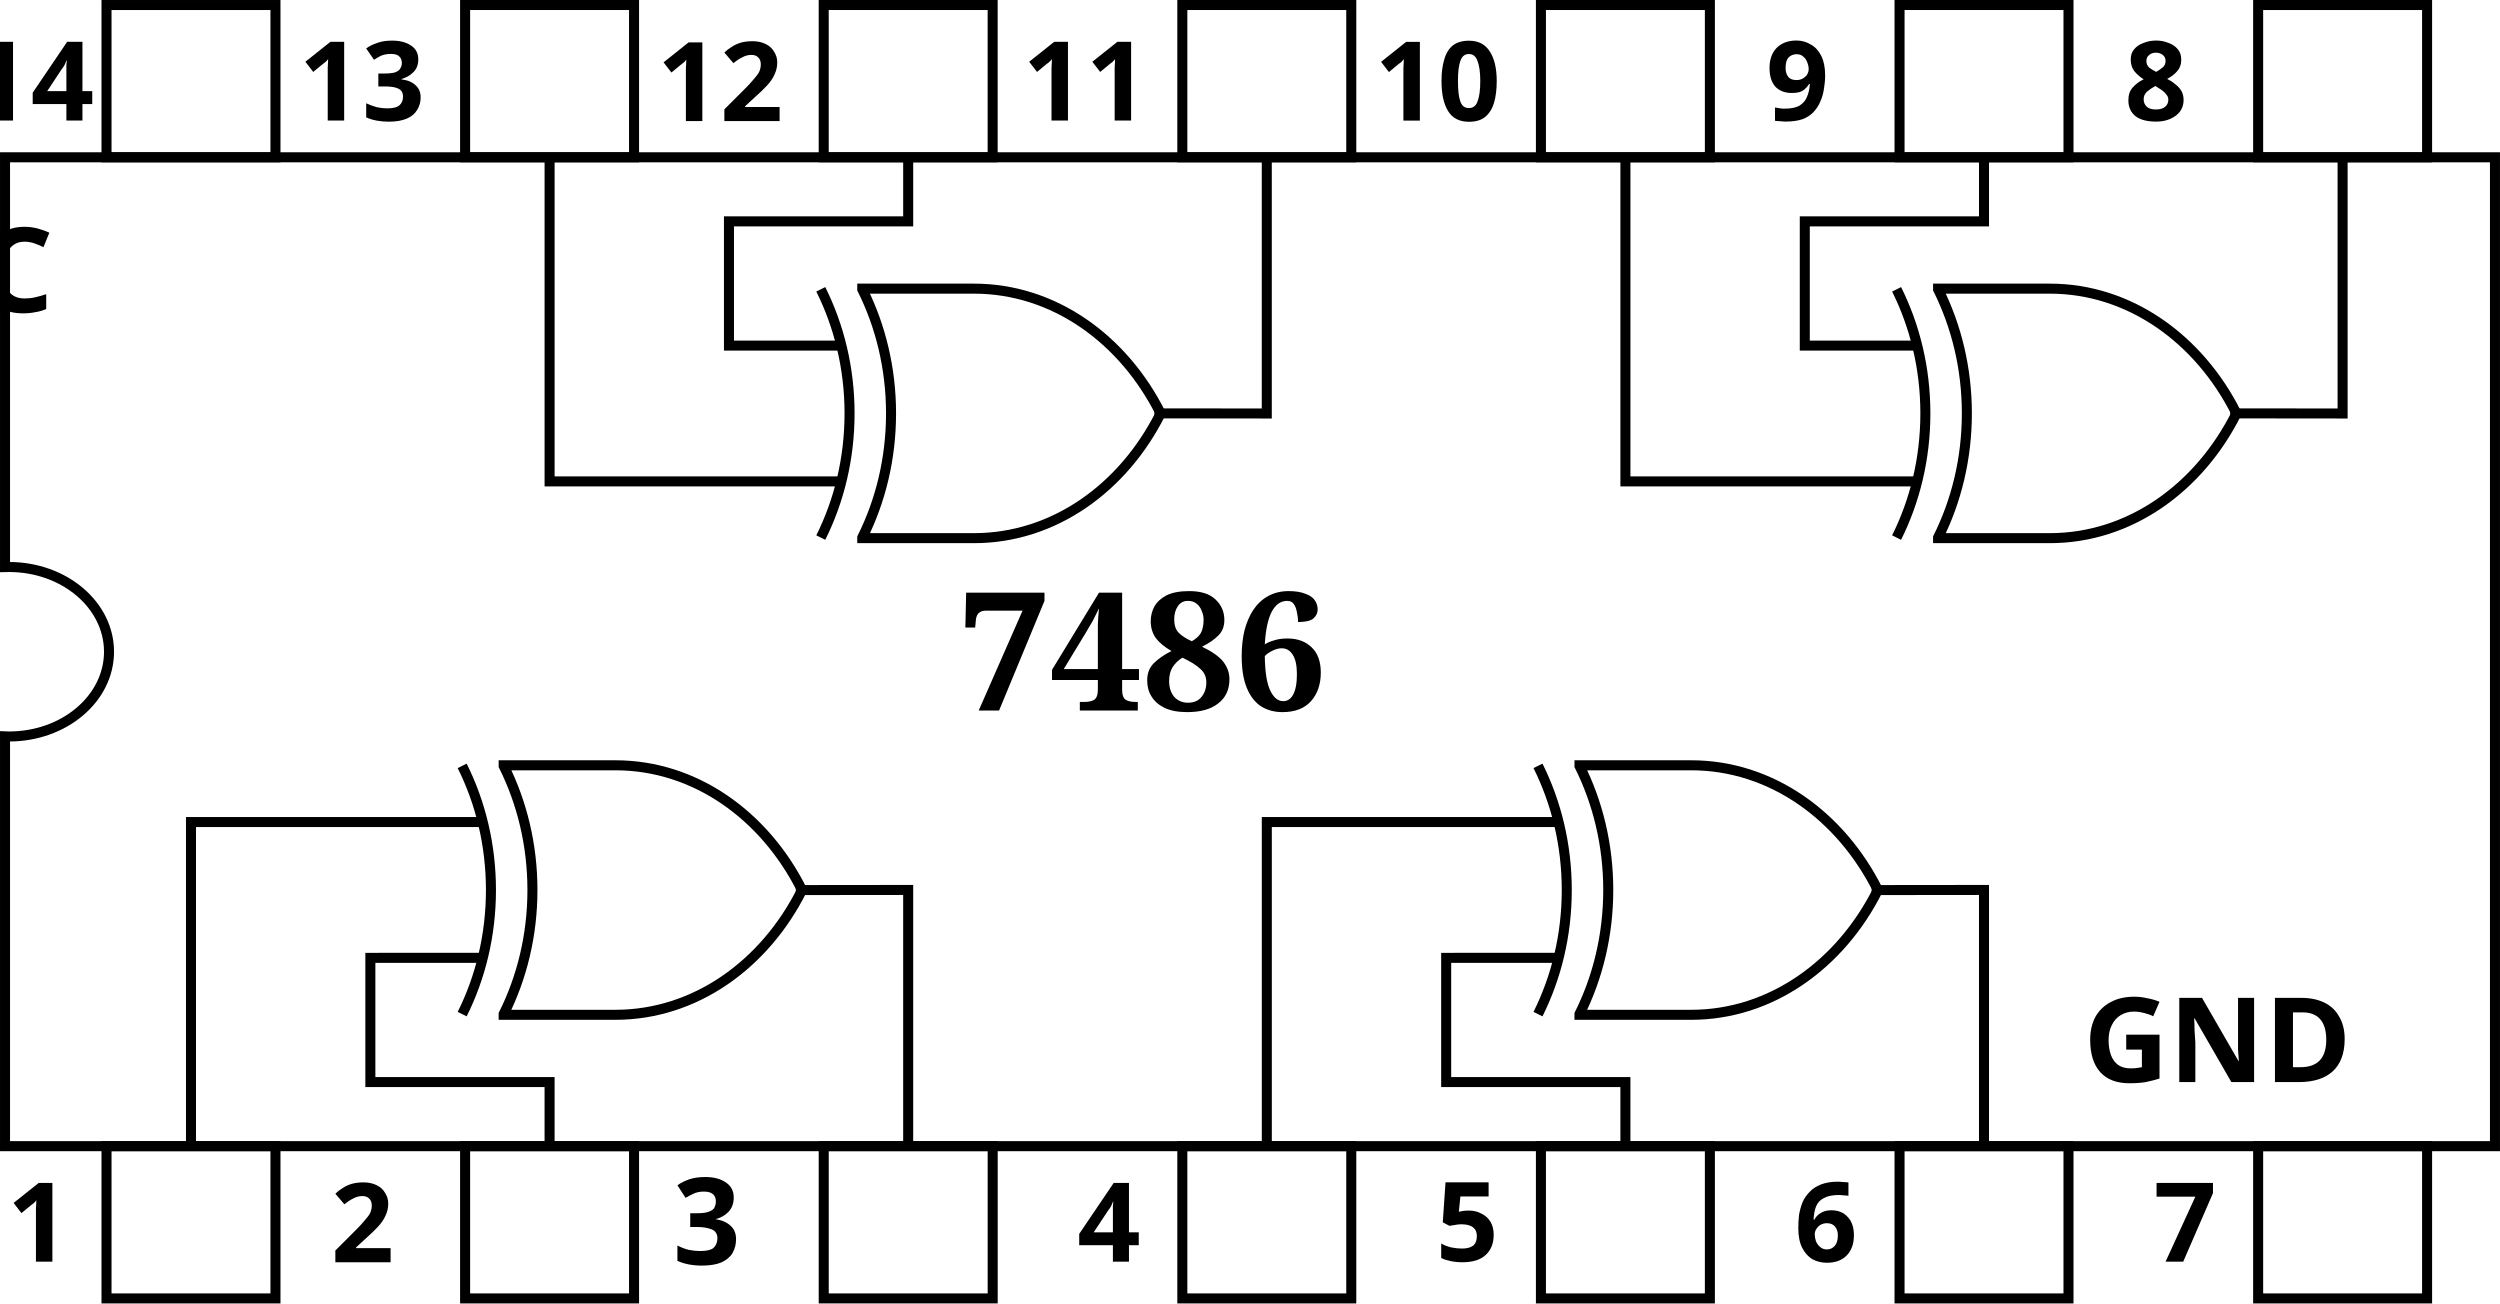
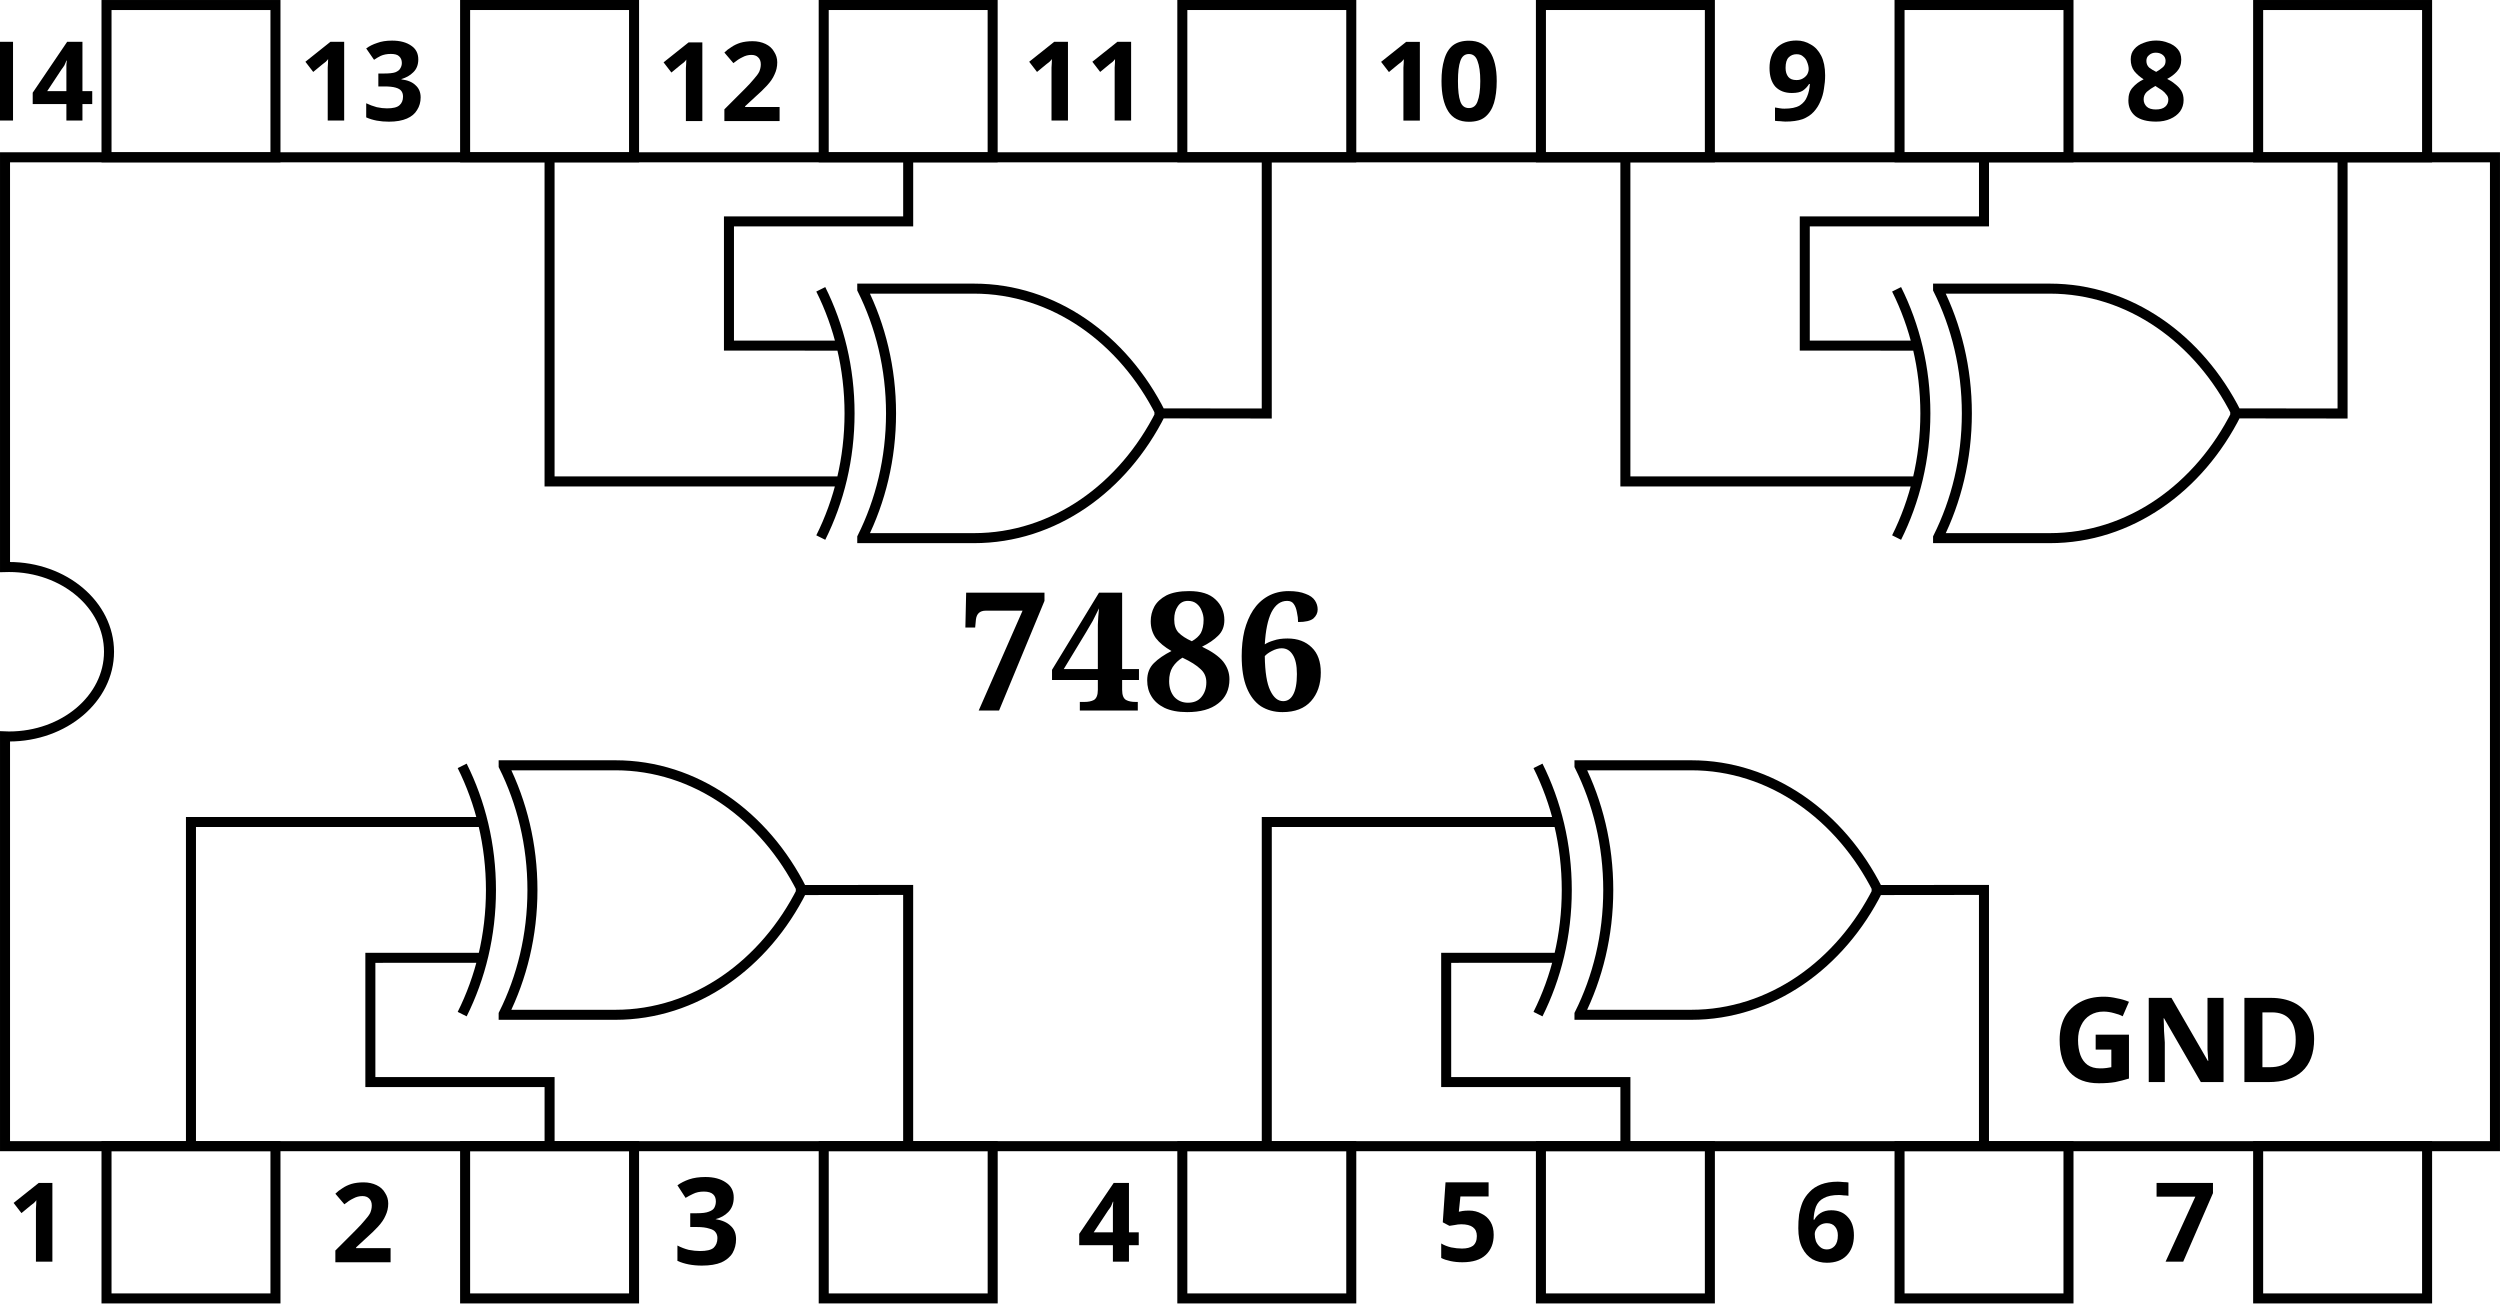
<svg xmlns="http://www.w3.org/2000/svg" width="99.736mm" height="52mm" viewBox="0 0 99.736 52" version="1.1" id="svg12501">
  <defs id="defs12498" />
  <g id="layer1" transform="translate(-11.34259,-44.35223)">
    <g id="g7977" style="stroke:#000000;stroke-opacity:1" transform="translate(11.20989,43.9997)">
+       <path id="rect61-91-43-0-9" style="stroke:#000000;stroke-opacity:1;fill:none;stroke-width:0.4;stroke-dasharray:none" d="M 0.333,46.078 H 99.668 V 6.628 H 0.333 V 22.975 a 3.989,3.381 0 0 1 0.159,-0.002 3.989,3.381 0 0 1 3.99,3.38 3.989,3.381 0 0 1 -3.99,3.381 3.989,3.381 0 0 1 -0.159,-0.004 z" />
      <g id="g7907" style="stroke:#000000;stroke-width:0.4;stroke-dasharray:none;stroke-opacity:1">
        <g id="g7698" style="stroke:#000000;stroke-width:0.4;stroke-dasharray:none;stroke-opacity:1" transform="translate(0,0.2198373)">
          <rect style="fill:none;fill-opacity:1;stroke:#000000;stroke-width:0.4;stroke-dasharray:none;stroke-opacity:1" id="rect53372-9-6-5" width="6.74" height="6.075" x="90.22" y="0.333" />
          <text xml:space="preserve" style="font-style:normal;font-variant:normal;font-weight:bold;font-stretch:normal;font-size:4.404px;font-family:sans;-inkscape-font-specification:'sans Bold';text-align:center;text-anchor:middle;fill:#000000;fill-opacity:1;stroke:none;stroke-width:0;stroke-dasharray:none;stroke-opacity:1" x="93.592" y="4.94" id="text53376-0-2-9">
            <tspan id="tspan53374-4-9-4" style="font-size:4.404px;fill:#000000;fill-opacity:1;stroke:none;stroke-width:0;stroke-dasharray:none;stroke-opacity:1" x="93.592" y="4.94">8</tspan>
            <tspan style="font-size:4.404px;fill:#000000;fill-opacity:1;stroke:none;stroke-width:0;stroke-dasharray:none;stroke-opacity:1" x="93.592" y="10.445" id="tspan54525-12-6" />
          </text>
        </g>
        <g id="g7704" style="stroke:#000000;stroke-width:0.4;stroke-dasharray:none;stroke-opacity:1" transform="translate(3.4968058e-6,0.0663045)">
          <rect style="fill:none;fill-opacity:1;stroke:#000000;stroke-width:0.4;stroke-dasharray:none;stroke-opacity:1" id="rect53372-9-5-7-2" width="6.74" height="6.075" x="75.914" y="0.486" />
          <text xml:space="preserve" style="font-style:normal;font-variant:normal;font-weight:bold;font-stretch:normal;font-size:4.404px;font-family:sans;-inkscape-font-specification:'sans Bold';text-align:center;text-anchor:middle;fill:#000000;fill-opacity:1;stroke:none;stroke-width:0;stroke-dasharray:none;stroke-opacity:1" x="79.293" y="5.091" id="text53376-0-1-0-2">
            <tspan id="tspan53374-4-2-9-4" style="font-size:4.404px;fill:#000000;fill-opacity:1;stroke:none;stroke-width:0;stroke-dasharray:none;stroke-opacity:1" x="79.293" y="5.091">9</tspan>
            <tspan style="font-size:4.404px;fill:#000000;fill-opacity:1;stroke:none;stroke-width:0;stroke-dasharray:none;stroke-opacity:1" x="79.293" y="10.596" id="tspan54525-9-3-7" />
          </text>
        </g>
        <g id="g7710" style="stroke:#000000;stroke-width:0.4;stroke-dasharray:none;stroke-opacity:1" transform="translate(6.9936117e-6,0.06630385)">
          <rect style="fill:none;fill-opacity:1;stroke:#000000;stroke-width:0.4;stroke-dasharray:none;stroke-opacity:1" id="rect53372-9-3-6-5" width="6.74" height="6.075" x="61.607" y="0.486" />
          <text xml:space="preserve" style="font-style:normal;font-variant:normal;font-weight:bold;font-stretch:normal;font-size:4.404px;font-family:sans;-inkscape-font-specification:'sans Bold';text-align:center;text-anchor:middle;fill:#000000;fill-opacity:1;stroke:none;stroke-width:0;stroke-dasharray:none;stroke-opacity:1" x="64.929" y="5.098" id="text53376-0-8-0-4">
            <tspan id="tspan53374-4-0-6-8" style="font-size:4.404px;fill:#000000;fill-opacity:1;stroke:none;stroke-width:0;stroke-dasharray:none;stroke-opacity:1" x="64.929" y="5.098">10</tspan>
            <tspan style="font-size:4.404px;fill:#000000;fill-opacity:1;stroke:none;stroke-width:0;stroke-dasharray:none;stroke-opacity:1" x="64.929" y="10.602" id="tspan54525-92-2-1" />
          </text>
        </g>
        <g id="g7776" style="stroke:#000000;stroke-width:0.4;stroke-dasharray:none;stroke-opacity:1" transform="translate(1.0490417e-5,0.0663045)">
          <rect style="fill:none;fill-opacity:1;stroke:#000000;stroke-width:0.4;stroke-dasharray:none;stroke-opacity:1" id="rect53372-9-1-6-6-8" width="6.74" height="6.075" x="47.301" y="0.486" />
          <text xml:space="preserve" style="font-style:normal;font-variant:normal;font-weight:bold;font-stretch:normal;font-size:4.404px;font-family:sans;-inkscape-font-specification:'sans Bold';text-align:center;text-anchor:middle;fill:#000000;fill-opacity:1;stroke:none;stroke-width:0;stroke-dasharray:none;stroke-opacity:1" x="50.891" y="5.096" id="text53376-0-87-1-9">
            <tspan id="tspan53374-4-4-8-3" style="font-size:4.404px;fill:#000000;fill-opacity:1;stroke:none;stroke-width:0;stroke-dasharray:none;stroke-opacity:1" x="50.891" y="5.096">11</tspan>
            <tspan style="font-size:4.404px;fill:#000000;fill-opacity:1;stroke:none;stroke-width:0;stroke-dasharray:none;stroke-opacity:1" x="50.891" y="10.6" id="tspan54525-1-7-6" />
          </text>
        </g>
        <g id="g7782" style="stroke:#000000;stroke-width:0.4;stroke-dasharray:none;stroke-opacity:1" transform="translate(6.3578288e-6,0.06630385)">
          <rect style="fill:none;fill-opacity:1;stroke:#000000;stroke-width:0.4;stroke-dasharray:none;stroke-opacity:1" id="rect53372-9-1-6-0" width="6.74" height="6.075" x="32.994" y="0.486" />
          <text xml:space="preserve" style="font-style:normal;font-variant:normal;font-weight:bold;font-stretch:normal;font-size:4.404px;font-family:sans;-inkscape-font-specification:'sans Bold';text-align:center;text-anchor:middle;fill:#000000;fill-opacity:1;stroke:none;stroke-width:0;stroke-dasharray:none;stroke-opacity:1" x="36.307" y="5.118" id="text53376-0-5-0-2">
            <tspan id="tspan53374-4-5-2-1" style="font-size:4.404px;fill:#000000;fill-opacity:1;stroke:none;stroke-width:0;stroke-dasharray:none;stroke-opacity:1" x="36.307" y="5.118">12</tspan>
            <tspan style="font-size:4.404px;fill:#000000;fill-opacity:1;stroke:none;stroke-width:0;stroke-dasharray:none;stroke-opacity:1" x="36.307" y="10.622" id="tspan54525-0-3-0" />
          </text>
        </g>
        <g id="g7788" style="stroke:#000000;stroke-width:0.4;stroke-dasharray:none;stroke-opacity:1" transform="translate(-1.5894572e-6,0.06630322)">
          <rect style="fill:none;fill-opacity:1;stroke:#000000;stroke-width:0.4;stroke-dasharray:none;stroke-opacity:1" id="rect53372-9-38-92-1" width="6.74" height="6.075" x="18.688" y="0.486" />
          <text xml:space="preserve" style="font-style:normal;font-variant:normal;font-weight:bold;font-stretch:normal;font-size:4.404px;font-family:sans;-inkscape-font-specification:'sans Bold';text-align:center;text-anchor:middle;fill:#000000;fill-opacity:1;stroke:none;stroke-width:0;stroke-dasharray:none;stroke-opacity:1" x="22.016" y="5.096" id="text53376-0-6-5-1">
            <tspan id="tspan53374-4-48-92-0" style="font-size:4.404px;fill:#000000;fill-opacity:1;stroke:none;stroke-width:0;stroke-dasharray:none;stroke-opacity:1" x="22.016" y="5.096">13</tspan>
            <tspan style="font-size:4.404px;fill:#000000;fill-opacity:1;stroke:none;stroke-width:0;stroke-dasharray:none;stroke-opacity:1" x="22.016" y="10.6" id="tspan54525-5-2-8" />
          </text>
        </g>
        <g id="g7793" style="stroke:#000000;stroke-width:0.4;stroke-dasharray:none;stroke-opacity:1">
          <rect style="fill:none;fill-opacity:1;stroke:#000000;stroke-width:0.4;stroke-dasharray:none;stroke-opacity:1" id="rect53372-5-2" width="6.74" height="6.075" x="4.382" y="0.553" />
          <text xml:space="preserve" style="font-style:normal;font-variant:normal;font-weight:bold;font-stretch:normal;font-size:4.404px;font-family:sans;-inkscape-font-specification:'sans Bold';text-align:center;text-anchor:middle;fill:#000000;fill-opacity:1;stroke:none;stroke-width:0;stroke-dasharray:none;stroke-opacity:1" x="7.659" y="5.162" id="text53376-3-5">
            <tspan id="tspan53374-5-4" style="font-size:4.404px;fill:#000000;fill-opacity:1;stroke:none;stroke-width:0;stroke-dasharray:none;stroke-opacity:1" x="7.659" y="5.162">14</tspan>
          </text>
        </g>
      </g>
      <g id="g7871" style="stroke:#000000;stroke-width:0.4;stroke-dasharray:none;stroke-opacity:1" transform="translate(0,-0.1066333)">
        <g id="g7830" style="stroke:#000000;stroke-width:0.4;stroke-dasharray:none;stroke-opacity:1">
          <rect style="fill:none;fill-opacity:1;stroke:#000000;stroke-width:0.4;stroke-dasharray:none;stroke-opacity:1" id="rect53372-9-29-6-6" width="6.74" height="6.075" x="90.22" y="46.184" />
          <text xml:space="preserve" style="font-style:normal;font-variant:normal;font-weight:bold;font-stretch:normal;font-size:4.404px;font-family:sans;-inkscape-font-specification:'sans Bold';text-align:center;text-anchor:middle;fill:#000000;fill-opacity:1;stroke:none;stroke-width:0;stroke-dasharray:none;stroke-opacity:1" x="93.603" y="50.794" id="text53376-0-60-1-4">
            <tspan style="font-size:4.404px;fill:#000000;fill-opacity:1;stroke:none;stroke-width:0;stroke-dasharray:none;stroke-opacity:1" x="93.603" y="50.794" id="tspan54525-3-2-6">7</tspan>
          </text>
        </g>
        <g id="g7825" style="stroke:#000000;stroke-width:0.4;stroke-dasharray:none;stroke-opacity:1">
          <rect style="fill:none;fill-opacity:1;stroke:#000000;stroke-width:0.4;stroke-dasharray:none;stroke-opacity:1" id="rect53372-9-5-4-9-5" width="6.74" height="6.075" x="75.914" y="46.184" />
          <text xml:space="preserve" style="font-style:normal;font-variant:normal;font-weight:bold;font-stretch:normal;font-size:4.404px;font-family:sans;-inkscape-font-specification:'sans Bold';text-align:center;text-anchor:middle;fill:#000000;fill-opacity:1;stroke:none;stroke-width:0;stroke-dasharray:none;stroke-opacity:1" x="79.279" y="50.789" id="text53376-0-1-3-3-8">
            <tspan style="font-size:4.404px;fill:#000000;fill-opacity:1;stroke:none;stroke-width:0;stroke-dasharray:none;stroke-opacity:1" x="79.279" y="50.789" id="tspan54525-9-4-1-6">6</tspan>
          </text>
        </g>
        <g id="g7820" style="stroke:#000000;stroke-width:0.4;stroke-dasharray:none;stroke-opacity:1">
          <rect style="fill:none;fill-opacity:1;stroke:#000000;stroke-width:0.4;stroke-dasharray:none;stroke-opacity:1" id="rect53372-9-3-1-9-8" width="6.74" height="6.075" x="61.607" y="46.184" />
          <text xml:space="preserve" style="font-style:normal;font-variant:normal;font-weight:bold;font-stretch:normal;font-size:4.404px;font-family:sans;-inkscape-font-specification:'sans Bold';text-align:center;text-anchor:middle;fill:#000000;fill-opacity:1;stroke:none;stroke-width:0;stroke-dasharray:none;stroke-opacity:1" x="64.971" y="50.772" id="text53376-0-8-9-4-4">
            <tspan style="font-size:4.404px;fill:#000000;fill-opacity:1;stroke:none;stroke-width:0;stroke-dasharray:none;stroke-opacity:1" x="64.971" y="50.772" id="tspan54525-92-0-7-7">5</tspan>
          </text>
        </g>
        <g id="g7815" style="stroke:#000000;stroke-width:0.4;stroke-dasharray:none;stroke-opacity:1">
          <rect style="fill:none;fill-opacity:1;stroke:#000000;stroke-width:0.4;stroke-dasharray:none;stroke-opacity:1" id="rect53372-4-9-4" width="6.74" height="6.075" x="47.301" y="46.184" />
          <text xml:space="preserve" style="font-style:normal;font-variant:normal;font-weight:bold;font-stretch:normal;font-size:4.404px;font-family:sans;-inkscape-font-specification:'sans Bold';text-align:center;text-anchor:middle;fill:#000000;fill-opacity:1;stroke:none;stroke-width:0;stroke-dasharray:none;stroke-opacity:1" x="50.671" y="50.794" id="text53376-0-87-5-4-0">
            <tspan style="font-size:4.404px;fill:#000000;fill-opacity:1;stroke:none;stroke-width:0;stroke-dasharray:none;stroke-opacity:1" x="50.671" y="50.794" id="tspan54525-1-2-5-6">4</tspan>
          </text>
        </g>
        <g id="g7810" style="stroke:#000000;stroke-width:0.4;stroke-dasharray:none;stroke-opacity:1" transform="matrix(1.000355,0,0,0.9963328,-0.01291478,0.1655308)">
          <rect style="fill:none;fill-opacity:1;stroke:#000000;stroke-width:0.4;stroke-dasharray:none;stroke-opacity:1" id="rect53372-9-1-4-8-9" width="6.738" height="6.098" x="32.996" y="46.187" />
          <text xml:space="preserve" style="font-style:normal;font-variant:normal;font-weight:bold;font-stretch:normal;font-size:4.797px;font-family:sans;-inkscape-font-specification:'sans Bold';text-align:center;text-anchor:middle;fill:#000000;fill-opacity:1;stroke:none;stroke-width:0;stroke-dasharray:none;stroke-opacity:1" x="36.697" y="50.469" id="text53376-0-5-1-3-9" transform="scale(0.9910677,1.009013)">
            <tspan id="tspan53374-4-5-7-6-0" style="font-size:4.797px;fill:#000000;fill-opacity:1;stroke:none;stroke-width:0;stroke-dasharray:none;stroke-opacity:1" x="36.697" y="50.469">3</tspan>
            <tspan style="font-size:4.797px;fill:#000000;fill-opacity:1;stroke:none;stroke-width:0;stroke-dasharray:none;stroke-opacity:1" x="36.697" y="56.465" id="tspan54525-0-7-1-8" />
          </text>
        </g>
        <g id="g7804" style="stroke:#000000;stroke-width:0.4;stroke-dasharray:none;stroke-opacity:1">
          <rect style="fill:none;fill-opacity:1;stroke:#000000;stroke-width:0.4;stroke-dasharray:none;stroke-opacity:1" id="rect53372-9-38-9-0-3" width="6.74" height="6.075" x="18.688" y="46.184" />
          <text xml:space="preserve" style="font-style:normal;font-variant:normal;font-weight:bold;font-stretch:normal;font-size:4.404px;font-family:sans;-inkscape-font-specification:'sans Bold';text-align:center;text-anchor:middle;fill:#000000;fill-opacity:1;stroke:none;stroke-width:0;stroke-dasharray:none;stroke-opacity:1" x="22.047" y="50.816" id="text53376-0-6-1-6-4">
            <tspan id="tspan53374-4-48-9-3-0" style="font-size:4.404px;fill:#000000;fill-opacity:1;stroke:none;stroke-width:0;stroke-dasharray:none;stroke-opacity:1" x="22.047" y="50.816">2</tspan>
            <tspan style="font-size:4.404px;fill:#000000;fill-opacity:1;stroke:none;stroke-width:0;stroke-dasharray:none;stroke-opacity:1" x="22.047" y="56.32" id="tspan54525-5-1-2-3" />
          </text>
        </g>
        <g id="g7798" style="stroke:#000000;stroke-width:0.4;stroke-dasharray:none;stroke-opacity:1">
          <text xml:space="preserve" style="font-style:normal;font-variant:normal;font-weight:bold;font-stretch:normal;font-size:4.404px;font-family:sans;-inkscape-font-specification:'sans Bold';text-align:center;text-anchor:middle;fill:#000000;fill-opacity:1;stroke:none;stroke-width:0;stroke-dasharray:none;stroke-opacity:1" x="7.972" y="50.794" id="text53376-1-7-3">
            <tspan id="tspan53374-3-3-1" style="font-size:4.404px;fill:#000000;fill-opacity:1;stroke:none;stroke-width:0;stroke-dasharray:none;stroke-opacity:1" x="7.972" y="50.794">1</tspan>
          </text>
          <rect style="fill:none;fill-opacity:1;stroke:#000000;stroke-width:0.4;stroke-dasharray:none;stroke-opacity:1" id="rect53372-9-2-1-0-1" width="6.74" height="6.075" x="4.382" y="46.184" />
        </g>
      </g>
-       <path id="rect61-91-43-0-9" style="fill:none;stroke:#000000;stroke-width:0.4;stroke-dasharray:none;stroke-opacity:1" d="M 0.333,46.078 H 99.668 V 6.628 H 0.333 V 22.975 a 3.989,3.381 0 0 1 0.159,-0.002 3.989,3.381 0 0 1 3.99,3.38 3.989,3.381 0 0 1 -3.99,3.381 3.989,3.381 0 0 1 -0.159,-0.004 z" />
-     </g>
-     <g id="g7692" transform="translate(11.20989,43.94702)" style="stroke:#000000;stroke-opacity:1">
-       <text xml:space="preserve" style="font-size:4.695px;font-family:sans;-inkscape-font-specification:'sans, Normal';text-align:center;text-anchor:middle;fill:#000000;fill-opacity:1;stroke:none;stroke-width:0;stroke-dasharray:none;stroke-opacity:1" x="7.559" y="11.919" id="text10082-1">
-         <tspan id="tspan10080-9" style="font-style:normal;font-variant:normal;font-weight:bold;font-stretch:normal;font-size:4.695px;font-family:sans-serif;-inkscape-font-specification:'sans-serif Bold';fill:#000000;fill-opacity:1;stroke:none;stroke-width:0;stroke-dasharray:none;stroke-opacity:1" x="7.559" y="11.919">V<tspan style="font-size:4.695px;baseline-shift:sub;fill:#000000;fill-opacity:1;stroke:none;stroke-width:0;stroke-dasharray:none;stroke-opacity:1" id="tspan10134-6">CC</tspan>
-         </tspan>
-       </text>
-       <text xml:space="preserve" style="font-style:normal;font-variant:normal;font-weight:bold;font-stretch:normal;font-size:4.695px;font-family:sans-serif;-inkscape-font-specification:'sans-serif Bold';text-align:center;text-anchor:middle;fill:#000000;fill-opacity:1;stroke:none;stroke-width:0;stroke-dasharray:none;stroke-opacity:1" x="92.873" y="43.574" id="text10138-9">
-         <tspan id="tspan10136-3" style="fill:#000000;fill-opacity:1;stroke:none;stroke-width:0;stroke-dasharray:none;stroke-opacity:1" x="92.873" y="43.574">GND</tspan>
-       </text>
+       <g id="g7692" transform="translate(0,-0.05268)" style="stroke:#000000;stroke-opacity:1">
+         <text xml:space="preserve" style="font-size:4.695px;font-family:sans;-inkscape-font-specification:'sans, Normal';text-align:center;text-anchor:middle;fill:#000000;fill-opacity:1;stroke:none;stroke-width:0;stroke-dasharray:none;stroke-opacity:1" x="7.559" y="11.919" id="text10082-1">
+           <tspan id="tspan10080-9" style="font-style:normal;font-variant:normal;font-weight:bold;font-stretch:normal;font-size:4.695px;font-family:sans-serif;-inkscape-font-specification:'sans-serif Bold';fill:#000000;fill-opacity:1;stroke:none;stroke-width:0;stroke-dasharray:none;stroke-opacity:1" x="7.559" y="11.919">V<tspan style="font-size:4.695px;baseline-shift:sub;fill:#000000;fill-opacity:1;stroke:none;stroke-width:0;stroke-dasharray:none;stroke-opacity:1" id="tspan10134-6">CC</tspan>
+           </tspan>
+         </text>
+         <text xml:space="preserve" style="font-style:normal;font-variant:normal;font-weight:bold;font-stretch:normal;font-size:4.695px;font-family:sans-serif;-inkscape-font-specification:'sans-serif Bold';text-align:center;text-anchor:middle;fill:#000000;fill-opacity:1;stroke:none;stroke-width:0;stroke-dasharray:none;stroke-opacity:1" x="92.873" y="43.574" id="text10138-9">
+           <tspan id="tspan10136-3" style="fill:#000000;fill-opacity:1;stroke:none;stroke-width:0;stroke-dasharray:none;stroke-opacity:1" x="92.873" y="43.574">GND</tspan>
+         </text>
+       </g>
+       <g id="g23920" transform="translate(-11.20989,-43.9997)">
+         <path id="path10179-2-26" style="fill:none;fill-opacity:1;stroke:#000000;stroke-width:0.4;stroke-dasharray:none;stroke-opacity:1" d="m 45.742,55.867 v 0.027 c 0.728,1.458 1.148,3.147 1.148,4.95 0,1.807 -0.42,3.495 -1.148,4.954 v 0.023 h 4.458 c 3.18,0 5.957,-2.002 7.446,-4.977 -1.489,-2.971 -4.266,-4.977 -7.446,-4.977 z m -1.655,0.027 c 0.728,1.458 1.148,3.147 1.148,4.95 0,1.807 -0.42,3.495 -1.148,4.954 m 3.487,-15.17 v 2.556 h -7.15 l 10e-7,4.956 4.485,9.2e-4 m -11.642,-7.512 4e-6,12.93 11.651,-2e-6 m 12.479,-2.715 4.482,0.005 -2e-6,-10.221" />
+         <path id="path10179-2-26-2" style="fill:none;fill-opacity:1;stroke:#000000;stroke-width:0.4;stroke-dasharray:none;stroke-opacity:1" d="m 88.661,55.867 v 0.027 c 0.728,1.458 1.148,3.147 1.148,4.95 0,1.807 -0.42,3.495 -1.148,4.954 v 0.023 h 4.458 c 3.18,0 5.957,-2.002 7.446,-4.977 -1.489,-2.971 -4.266,-4.977 -7.446,-4.977 z m -1.655,0.027 c 0.728,1.458 1.148,3.147 1.148,4.95 0,1.807 -0.42,3.495 -1.148,4.954 m 3.487,-15.17 v 2.556 h -7.15 l 1e-6,4.956 4.485,9.2e-4 m -11.642,-7.512 4e-6,12.93 11.651,-2e-6 m 12.479,-2.715 4.482,0.005 V 50.627" />
+         <path id="path10179-2-26-5" style="fill:none;fill-opacity:1;stroke:#000000;stroke-width:0.4;stroke-dasharray:none;stroke-opacity:1" d="m 31.436,84.837 v -0.027 c 0.728,-1.458 1.148,-3.147 1.148,-4.95 0,-1.807 -0.42,-3.495 -1.148,-4.954 v -0.023 h 4.458 c 3.18,0 5.957,2.002 7.446,4.977 -1.489,2.971 -4.266,4.977 -7.446,4.977 z m -1.655,-0.027 c 0.728,-1.458 1.148,-3.147 1.148,-4.95 0,-1.807 -0.42,-3.495 -1.148,-4.954 m 3.487,15.17 v -2.556 h -7.15 l 1e-6,-4.956 4.485,-9.2e-4 m -11.642,7.512 4e-6,-12.93 11.651,2e-6 m 12.479,2.715 4.482,-0.005 -2e-6,10.221" />
+         <path id="path10179-2-26-2-9" style="fill:none;fill-opacity:1;stroke:#000000;stroke-width:0.4;stroke-dasharray:none;stroke-opacity:1" d="m 74.355,84.837 v -0.027 c 0.728,-1.458 1.148,-3.147 1.148,-4.95 0,-1.807 -0.42,-3.495 -1.148,-4.954 v -0.023 h 4.458 c 3.18,0 5.957,2.002 7.446,4.977 -1.489,2.971 -4.266,4.977 -7.446,4.977 z m -1.655,-0.027 c 0.728,-1.458 1.148,-3.147 1.148,-4.95 0,-1.807 -0.42,-3.495 -1.148,-4.954 m 3.487,15.17 v -2.556 h -7.15 l 10e-7,-4.956 4.485,-9.2e-4 m -11.642,7.512 4e-6,-12.93 11.651,2e-6 m 12.479,2.715 4.482,-0.005 -2e-6,10.221" />
+       </g>
    </g>
    <text xml:space="preserve" style="font-style:normal;font-variant:normal;font-weight:bold;font-stretch:normal;font-size:6.573px;font-family:sans-serif;-inkscape-font-specification:'sans-serif Bold';text-align:center;text-anchor:middle;fill:#000000;fill-opacity:1;stroke:none;stroke-width:0;stroke-dasharray:none;stroke-opacity:1" x="61.181" y="72.699" id="text35571-7">
      <tspan id="tspan35569-5" style="font-style:normal;font-variant:normal;font-weight:bold;font-stretch:normal;font-size:6.573px;font-family:serif;-inkscape-font-specification:'serif Bold';fill:#000000;fill-opacity:1;stroke:none;stroke-width:0;stroke-dasharray:none;stroke-opacity:1" x="61.181" y="72.699">7486</tspan>
    </text>
-     <g id="g8019" style="stroke:#000000;stroke-width:0.3;stroke-dasharray:none;stroke-opacity:1" transform="translate(11.20989,43.94702)">
-       <g id="g7653-2" style="stroke:#000000;stroke-width:0.3;stroke-dasharray:none;stroke-opacity:1" transform="matrix(1,0,0,-1,14.30637,52.81046)">
-         <path style="fill:none;fill-opacity:1;stroke:#000000;stroke-width:0.4;stroke-dasharray:none;stroke-opacity:1" d="m 31.882,35.914 4.482,-0.005 -2e-6,10.221" id="path9938-7" />
-         <path style="fill:none;fill-opacity:1;stroke:#000000;stroke-width:0.4;stroke-dasharray:none;stroke-opacity:1" d="m 7.752,46.13 3.2e-6,-12.93 11.651,2e-6" id="path10077-0" />
-         <path style="fill:none;fill-opacity:1;stroke:#000000;stroke-width:0.4;stroke-dasharray:none;stroke-opacity:1" d="m 22.058,46.13 v -2.556 h -7.15 l 10e-7,-4.956 4.485,-9.2e-4" id="path10205-9" />
-         <path id="path10179-2-26" style="fill:none;fill-opacity:1;stroke:#000000;stroke-width:0.4;stroke-dasharray:none;stroke-opacity:1" d="m 20.226,40.89 v -0.027 c 0.728,-1.458 1.148,-3.147 1.148,-4.95 0,-1.807 -0.42,-3.495 -1.148,-4.954 v -0.023 h 4.458 c 3.18,0 5.957,2.002 7.446,4.977 -1.489,2.971 -4.266,4.977 -7.446,4.977 z m -1.655,-0.027 c 0.728,-1.458 1.148,-3.147 1.148,-4.95 0,-1.807 -0.42,-3.495 -1.148,-4.954" />
-       </g>
-       <g id="g7653-2-1" style="stroke:#000000;stroke-width:0.3;stroke-dasharray:none;stroke-opacity:1" transform="matrix(1,0,0,-1,57.22545,52.81046)">
-         <path style="fill:none;fill-opacity:1;stroke:#000000;stroke-width:0.4;stroke-dasharray:none;stroke-opacity:1" d="m 31.882,35.914 4.482,-0.005 -2e-6,10.221" id="path9938-7-8" />
-         <path style="fill:none;fill-opacity:1;stroke:#000000;stroke-width:0.4;stroke-dasharray:none;stroke-opacity:1" d="m 7.752,46.13 3.2e-6,-12.93 11.651,2e-6" id="path10077-0-7" />
-         <path style="fill:none;fill-opacity:1;stroke:#000000;stroke-width:0.4;stroke-dasharray:none;stroke-opacity:1" d="m 22.058,46.13 v -2.556 h -7.15 l 10e-7,-4.956 4.485,-9.2e-4" id="path10205-9-9" />
-         <path id="path10179-2-26-2" style="fill:none;fill-opacity:1;stroke:#000000;stroke-width:0.4;stroke-dasharray:none;stroke-opacity:1" d="m 20.226,40.89 v -0.027 c 0.728,-1.458 1.148,-3.147 1.148,-4.95 0,-1.807 -0.42,-3.495 -1.148,-4.954 v -0.023 h 4.458 c 3.18,0 5.957,2.002 7.446,4.977 -1.489,2.971 -4.266,4.977 -7.446,4.977 z m -1.655,-0.027 c 0.728,-1.458 1.148,-3.147 1.148,-4.95 0,-1.807 -0.42,-3.495 -1.148,-4.954" />
-       </g>
-       <g id="g7653-2-0" style="stroke:#000000;stroke-width:0.3;stroke-dasharray:none;stroke-opacity:1">
-         <path style="fill:none;fill-opacity:1;stroke:#000000;stroke-width:0.4;stroke-dasharray:none;stroke-opacity:1" d="m 31.882,35.914 4.482,-0.005 -2e-6,10.221" id="path9938-7-2" />
-         <path style="fill:none;fill-opacity:1;stroke:#000000;stroke-width:0.4;stroke-dasharray:none;stroke-opacity:1" d="m 7.752,46.13 3.2e-6,-12.93 11.651,2e-6" id="path10077-0-3" />
-         <path style="fill:none;fill-opacity:1;stroke:#000000;stroke-width:0.4;stroke-dasharray:none;stroke-opacity:1" d="m 22.058,46.13 v -2.556 h -7.15 l 10e-7,-4.956 4.485,-9.2e-4" id="path10205-9-7" />
-         <path id="path10179-2-26-5" style="fill:none;fill-opacity:1;stroke:#000000;stroke-width:0.4;stroke-dasharray:none;stroke-opacity:1" d="m 20.226,40.89 v -0.027 c 0.728,-1.458 1.148,-3.147 1.148,-4.95 0,-1.807 -0.42,-3.495 -1.148,-4.954 v -0.023 h 4.458 c 3.18,0 5.957,2.002 7.446,4.977 -1.489,2.971 -4.266,4.977 -7.446,4.977 z m -1.655,-0.027 c 0.728,-1.458 1.148,-3.147 1.148,-4.95 0,-1.807 -0.42,-3.495 -1.148,-4.954" />
-       </g>
-       <g id="g7653-2-1-9" style="stroke:#000000;stroke-width:0.3;stroke-dasharray:none;stroke-opacity:1" transform="translate(42.91909)">
-         <path style="fill:none;fill-opacity:1;stroke:#000000;stroke-width:0.4;stroke-dasharray:none;stroke-opacity:1" d="m 31.882,35.914 4.482,-0.005 -2e-6,10.221" id="path9938-7-8-2" />
-         <path style="fill:none;fill-opacity:1;stroke:#000000;stroke-width:0.4;stroke-dasharray:none;stroke-opacity:1" d="m 7.752,46.13 3.2e-6,-12.93 11.651,2e-6" id="path10077-0-7-2" />
-         <path style="fill:none;fill-opacity:1;stroke:#000000;stroke-width:0.4;stroke-dasharray:none;stroke-opacity:1" d="m 22.058,46.13 v -2.556 h -7.15 l 10e-7,-4.956 4.485,-9.2e-4" id="path10205-9-9-8" />
-         <path id="path10179-2-26-2-9" style="fill:none;fill-opacity:1;stroke:#000000;stroke-width:0.4;stroke-dasharray:none;stroke-opacity:1" d="m 20.226,40.89 v -0.027 c 0.728,-1.458 1.148,-3.147 1.148,-4.95 0,-1.807 -0.42,-3.495 -1.148,-4.954 v -0.023 h 4.458 c 3.18,0 5.957,2.002 7.446,4.977 -1.489,2.971 -4.266,4.977 -7.446,4.977 z m -1.655,-0.027 c 0.728,-1.458 1.148,-3.147 1.148,-4.95 0,-1.807 -0.42,-3.495 -1.148,-4.954" />
-       </g>
-     </g>
  </g>
</svg>
